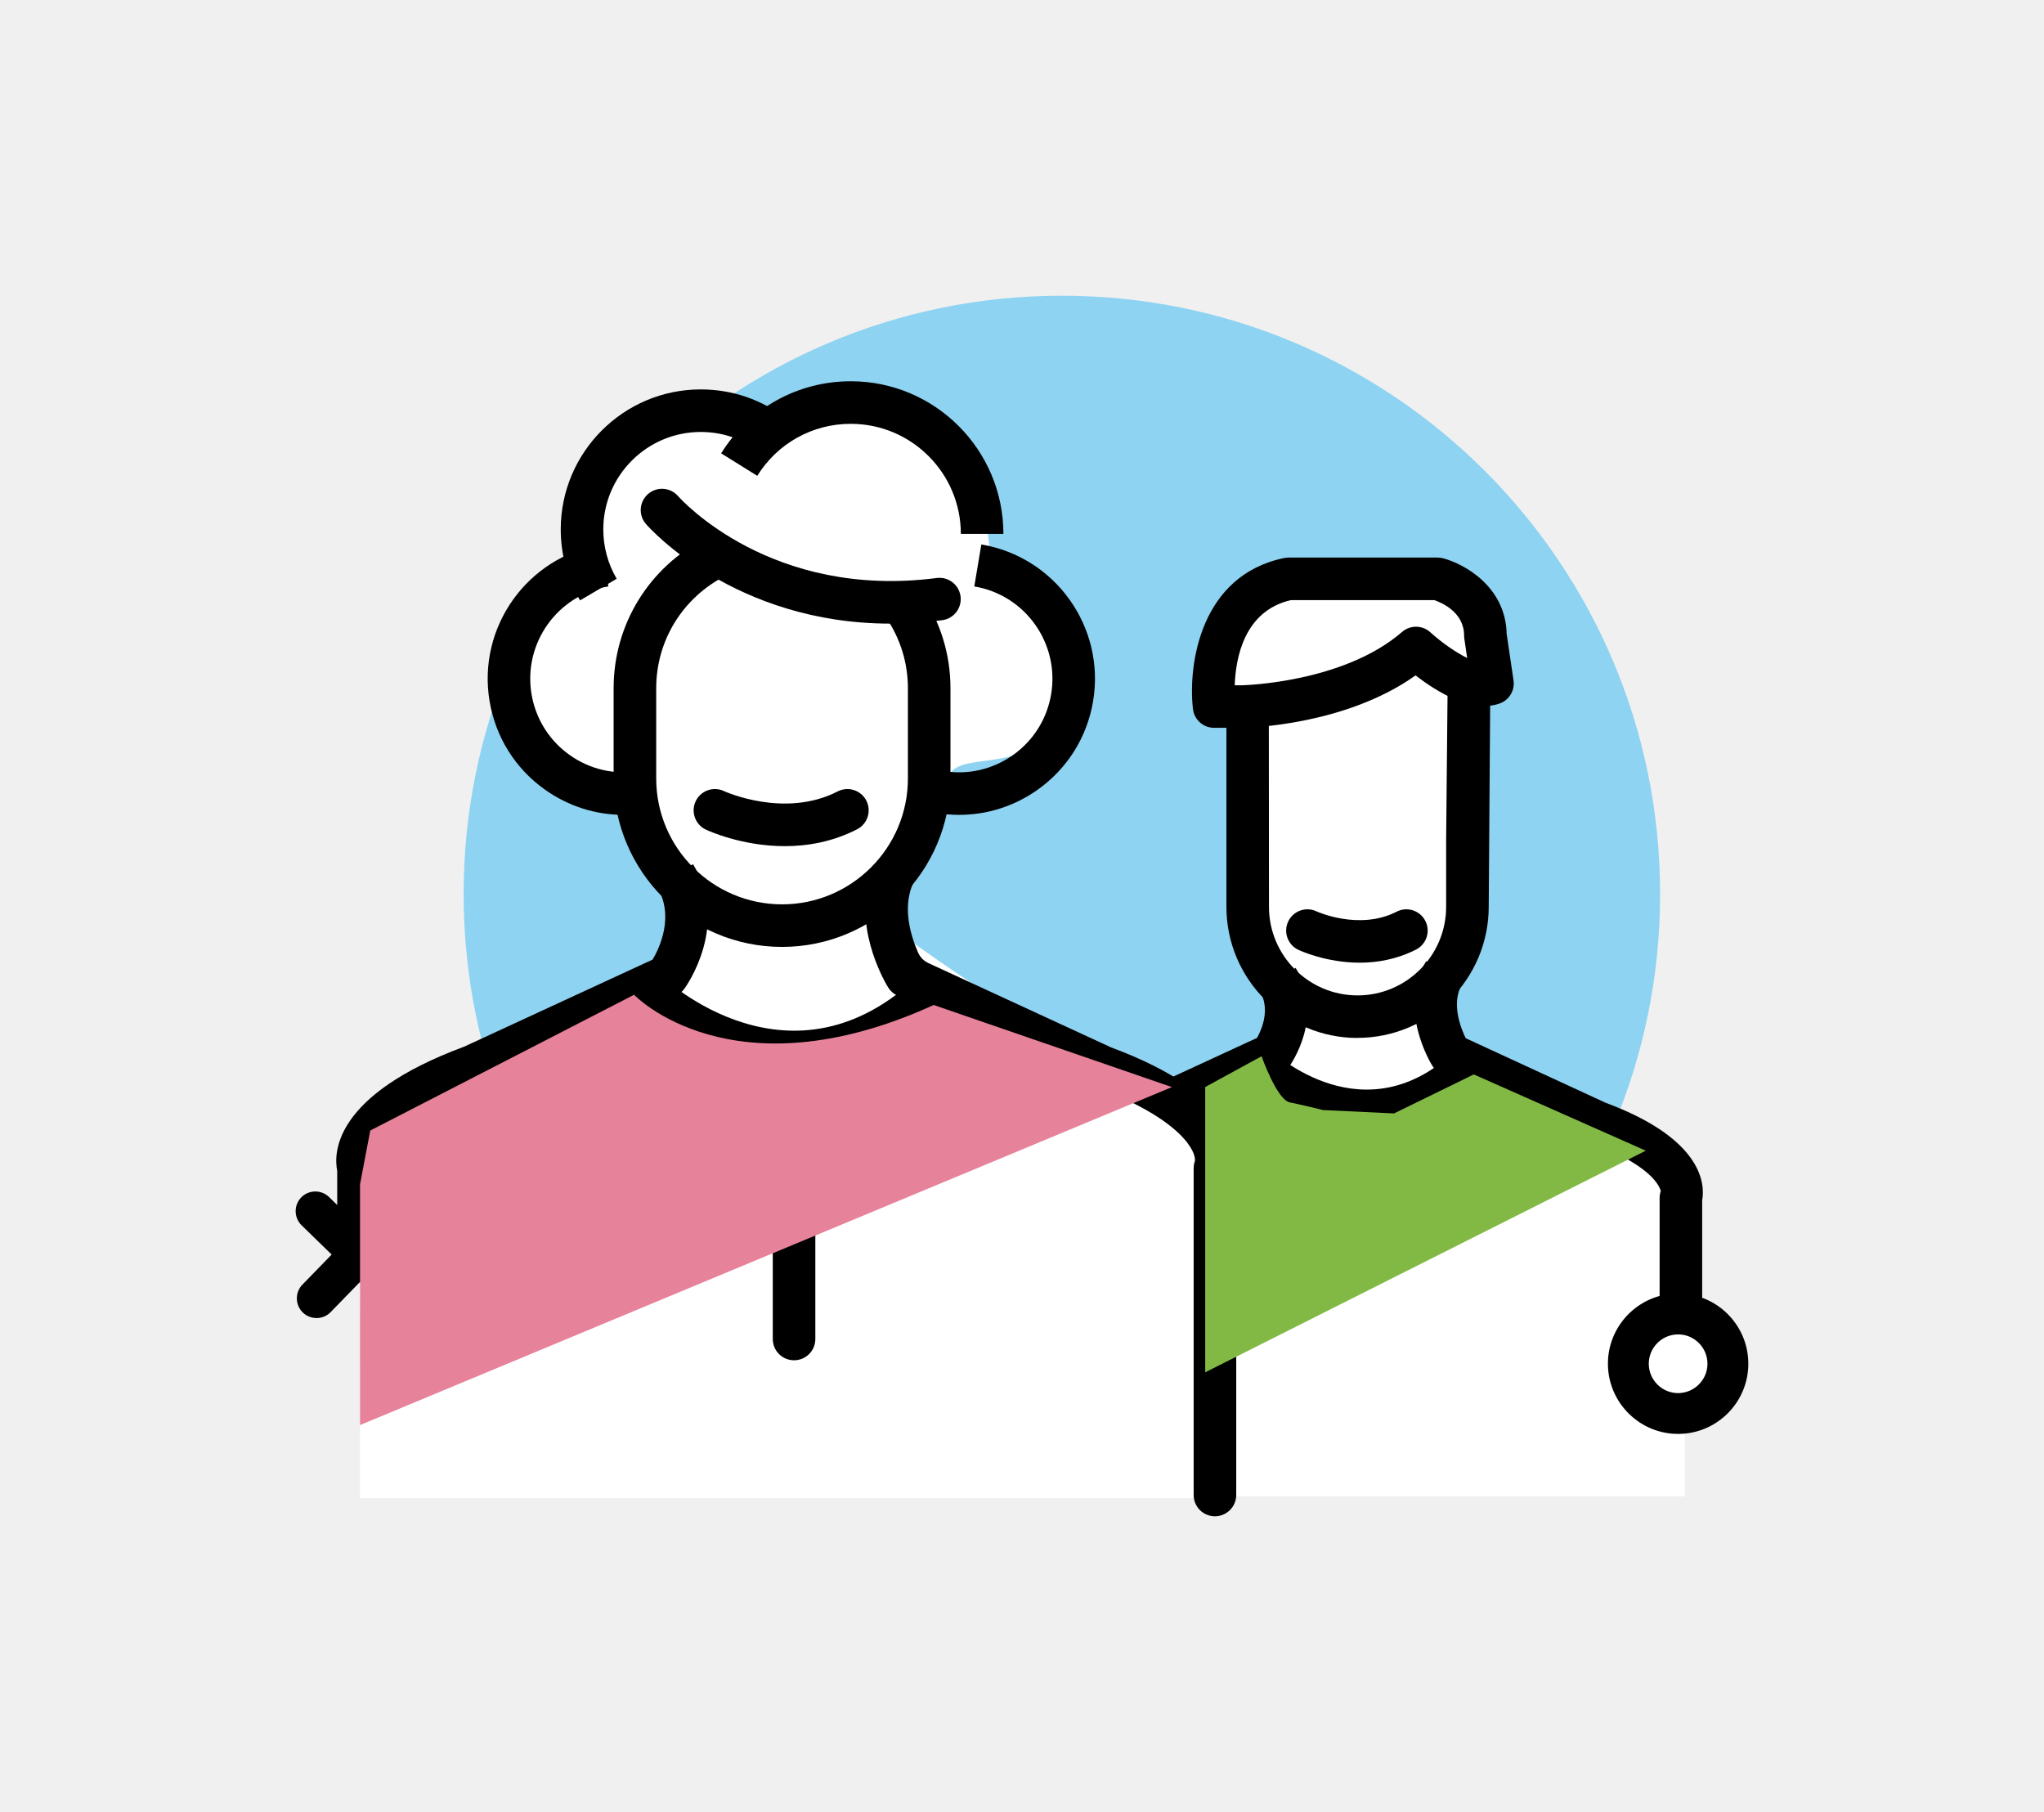
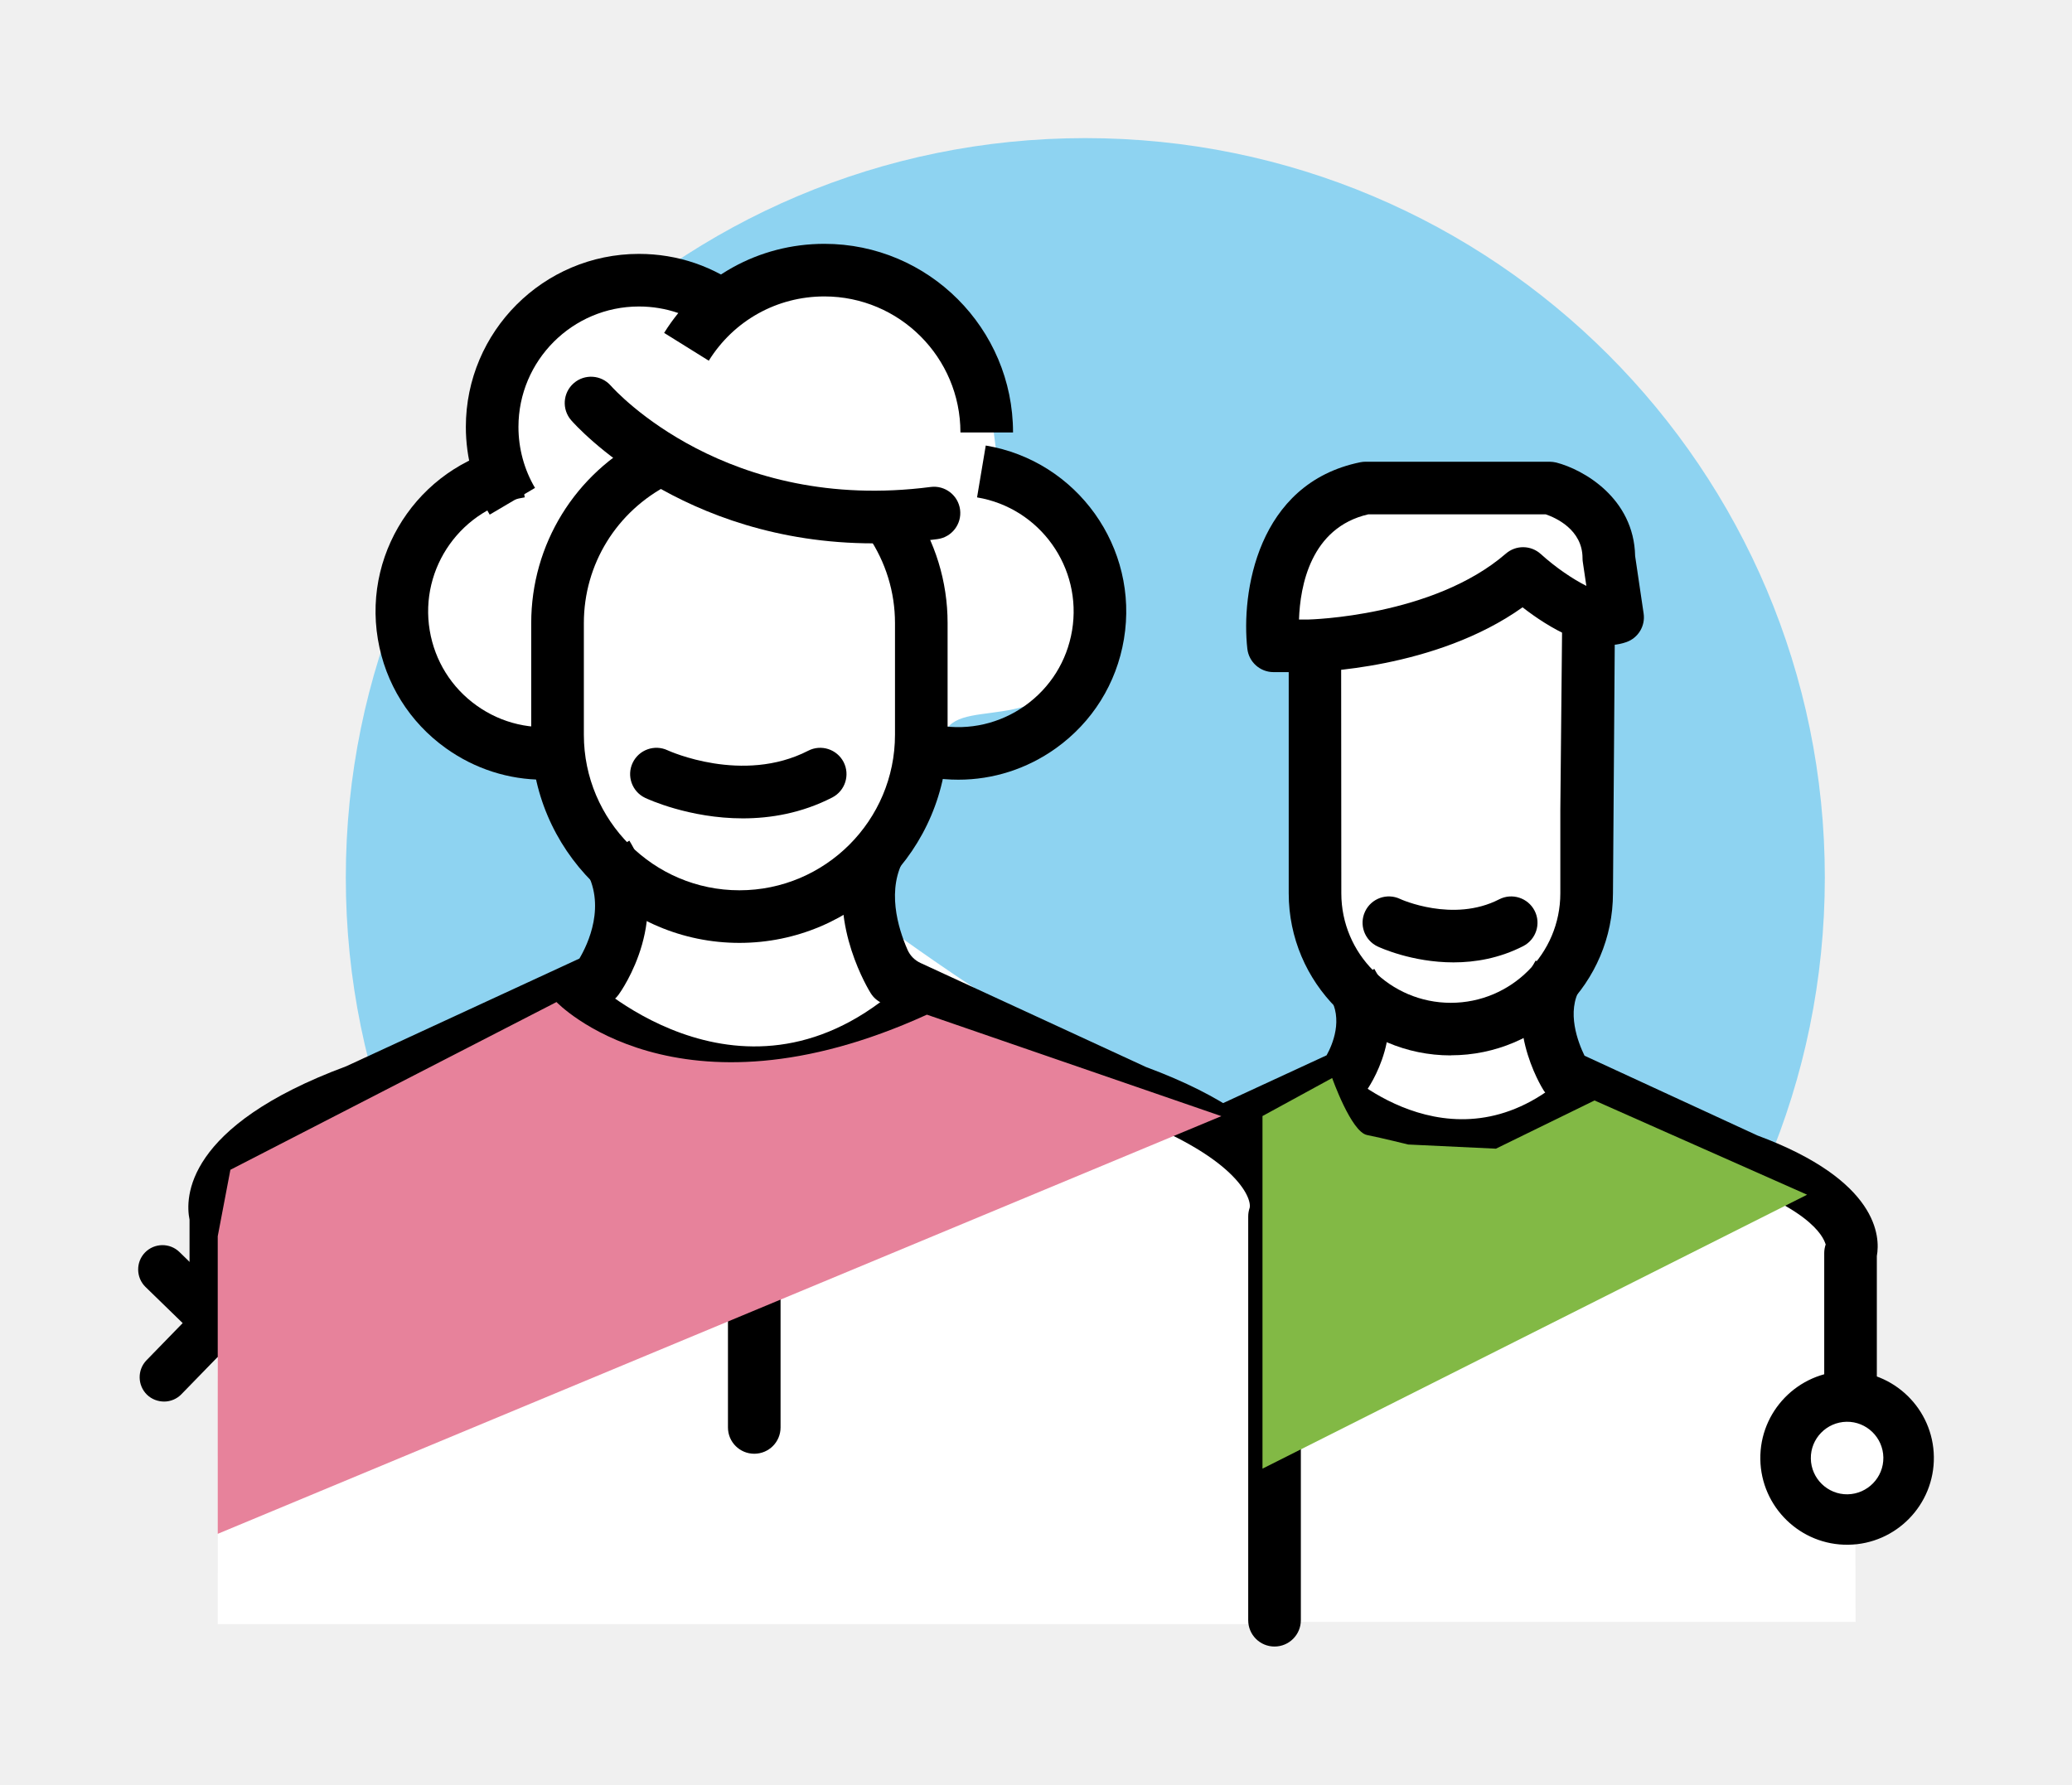
- <svg xmlns="http://www.w3.org/2000/svg" width="69.134" height="61.279" viewBox="0 0 18.292 16.213" version="1.1" id="svg12323">
+ <svg xmlns="http://www.w3.org/2000/svg" width="150" height="129.216" viewBox="0 0 39.687 34.189" version="1.1" id="svg12323">
  <defs id="defs12317" />
-   <g id="layer1" transform="translate(61.20246,-140.9568)">
-     <g transform="matrix(0.2538854,0,0,0.2538854,-198.3459,-157.2084)" id="g1758" style="stroke-width:1.042">
-       <g id="g1752" style="stroke-width:1.042">
-         <g id="g1730" style="stroke-width:1.042">
-           <circle style="fill:#8ed3f1;stroke-width:1.042" cx="577.608" cy="1205.917" r="21.087" id="circle1674" />
-           <g id="g1694" style="stroke-width:1.042">
-             <path style="fill:#ffffff;stroke-width:1.042" d="m 576.925,1220.863 -0.045,-4.235 c 0,0 1.124,-2.148 4.681,-3.534 0.149,-0.059 0.303,-0.115 0.462,-0.171 3.921,-1.372 2.982,-1.349 2.982,-1.349 l 0.252,-1.984 -1.291,-2.761 c 0,0 0.137,-4.078 0.375,-6.479 0.091,-0.908 -2.267,-0.162 -1.083,-1.333 0,0 -0.501,-3.984 4.303,-1.827 0,0 2.437,-1.098 4.02,-0.393 1.443,0.644 -0.051,0.603 0.323,3.595 0,0 0.708,1.348 0.188,2.562 -1.029,2.401 0.294,3.402 -0.125,4.188 -0.502,0.942 -0.15,1.515 -1.438,2.25 l 0.904,1.57 8.109,4.473 0.03,11.71 h -16.575" id="path1676" />
-             <g id="g1692" style="stroke-width:1.042">
-               <path d="m 577.63,1218.609 h -1.5 v -1.899 c -0.099,-0.545 -0.047,-2.157 3.461,-3.46 l 4.897,-2.263 c 0.169,-0.305 0.483,-1.028 0.083,-1.679 l 1.277,-0.786 c 1.044,1.696 -0.185,3.421 -0.238,3.493 -0.075,0.104 -0.176,0.187 -0.292,0.24 l -5.152,2.378 c -2.572,0.958 -2.562,1.804 -2.561,1.812 0.028,0.081 0.024,0.096 0.024,0.182 v 1.982 z" id="path1678" style="stroke-width:1.042" />
-               <path d="m 600.178,1222.684 h -1.5 v -6.056 c 0,-0.085 0.015,-0.17 0.043,-0.251 -0.021,0.039 -0.032,-0.795 -2.527,-1.721 l -5.205,-2.4 c -0.133,-0.062 -0.244,-0.159 -0.321,-0.283 -0.052,-0.082 -1.243,-2.022 -0.219,-3.688 l 1.278,0.786 c -0.413,0.67 -0.066,1.555 0.116,1.928 l 4.926,2.273 c 3.463,1.284 3.508,2.896 3.409,3.439 z" id="path1680" style="stroke-width:1.042" />
-               <path d="m 588.356,1214.32 c -1.911,0 -3.566,-0.992 -4.447,-1.842 l 1.039,-1.081 c 0.136,0.128 3.344,3.113 6.571,10e-4 l 1.041,1.08 c -1.407,1.358 -2.868,1.842 -4.204,1.842 z" id="path1682" style="stroke-width:1.042" />
-               <path d="m 588.03,1210.99 c -2.549,0 -4.622,-2.074 -4.622,-4.623 v -8.226 c 0.121,-1.091 0.729,-2.846 2.271,-3.056 0.033,-0.01 0.067,-0.01 0.101,-0.01 h 4.562 c 0.859,0.063 2.375,0.652 2.375,2.438 l -0.063,8.851 c -10e-4,2.549 -2.074,4.623 -4.624,4.623 z m -2.189,-14.411 c -0.627,0.132 -0.9,1.33 -0.939,1.651 l 0.006,8.137 c 0,1.722 1.4,3.123 3.122,3.123 1.723,0 3.123,-1.401 3.123,-3.123 v -2.378 c 0,0 0,0 0,0 l 0.063,-6.477 c 0,-0.779 -0.719,-0.911 -0.939,-0.933 z" id="path1684" style="stroke-width:1.042" />
-               <rect x="587.597" y="1215.042" width="1.5" height="0.86" id="rect1686" style="stroke-width:1.042" />
-               <rect x="587.597" y="1218.042" width="1.5" height="0.86" id="rect1688" style="stroke-width:1.042" />
-               <path d="m 588.106,1208.337 c -1.187,0 -2.106,-0.427 -2.164,-0.454 -0.374,-0.178 -0.534,-0.625 -0.355,-1 0.177,-0.373 0.624,-0.531 0.995,-0.356 v 0 c 0.016,0.01 1.513,0.687 2.827,0.012 0.368,-0.189 0.82,-0.044 1.01,0.324 0.19,0.368 0.044,0.82 -0.324,1.01 -0.68,0.348 -1.371,0.464 -1.989,0.464 z" id="path1690" style="stroke-width:1.042" />
+   <g id="layer1" transform="translate(61.20246,-122.9816)">
+     <g transform="matrix(0.6717384,0,0,0.6717384,-428.4158,-670.2684)" id="g1758" style="stroke-width:0.394">
+       <g id="g1752" style="stroke-width:0.394">
+         <g id="g1730" style="stroke-width:0.394">
+           <circle style="fill:#8ed3f1;stroke-width:0.394" cx="577.608" cy="1205.917" r="21.087" id="circle1674" />
+           <g id="g1694" style="stroke-width:0.394">
+             <path style="fill:#ffffff;stroke-width:0.394" d="m 576.925,1220.863 -0.045,-4.235 c 0,0 1.124,-2.148 4.681,-3.534 0.149,-0.059 0.303,-0.115 0.462,-0.171 3.921,-1.372 2.982,-1.349 2.982,-1.349 l 0.252,-1.984 -1.291,-2.761 c 0,0 0.137,-4.078 0.375,-6.479 0.091,-0.908 -2.267,-0.162 -1.083,-1.333 0,0 -0.501,-3.984 4.303,-1.827 0,0 2.437,-1.098 4.02,-0.393 1.443,0.644 -0.051,0.603 0.323,3.595 0,0 0.708,1.348 0.188,2.562 -1.029,2.401 0.294,3.402 -0.125,4.188 -0.502,0.942 -0.15,1.515 -1.438,2.25 l 0.904,1.57 8.109,4.473 0.03,11.71 h -16.575" id="path1676" />
+             <g id="g1692" style="stroke-width:0.394">
+               <path d="m 577.63,1218.609 h -1.5 v -1.899 c -0.099,-0.545 -0.047,-2.157 3.461,-3.46 l 4.897,-2.263 c 0.169,-0.305 0.483,-1.028 0.083,-1.679 l 1.277,-0.786 c 1.044,1.696 -0.185,3.421 -0.238,3.493 -0.075,0.104 -0.176,0.187 -0.292,0.24 l -5.152,2.378 c -2.572,0.958 -2.562,1.804 -2.561,1.812 0.028,0.081 0.024,0.096 0.024,0.182 v 1.982 z" id="path1678" style="stroke-width:0.394" />
+               <path d="m 600.178,1222.684 h -1.5 v -6.056 c 0,-0.085 0.015,-0.17 0.043,-0.251 -0.021,0.039 -0.032,-0.795 -2.527,-1.721 l -5.205,-2.4 c -0.133,-0.062 -0.244,-0.159 -0.321,-0.283 -0.052,-0.082 -1.243,-2.022 -0.219,-3.688 l 1.278,0.786 c -0.413,0.67 -0.066,1.555 0.116,1.928 l 4.926,2.273 c 3.463,1.284 3.508,2.896 3.409,3.439 z" id="path1680" style="stroke-width:0.394" />
+               <path d="m 588.356,1214.32 c -1.911,0 -3.566,-0.992 -4.447,-1.842 l 1.039,-1.081 c 0.136,0.128 3.344,3.113 6.571,10e-4 l 1.041,1.08 c -1.407,1.358 -2.868,1.842 -4.204,1.842 z" id="path1682" style="stroke-width:0.394" />
+               <path d="m 588.03,1210.99 c -2.549,0 -4.622,-2.074 -4.622,-4.623 v -8.226 c 0.121,-1.091 0.729,-2.846 2.271,-3.056 0.033,-0.01 0.067,-0.01 0.101,-0.01 h 4.562 c 0.859,0.063 2.375,0.652 2.375,2.438 l -0.063,8.851 c -10e-4,2.549 -2.074,4.623 -4.624,4.623 z m -2.189,-14.411 c -0.627,0.132 -0.9,1.33 -0.939,1.651 l 0.006,8.137 c 0,1.722 1.4,3.123 3.122,3.123 1.723,0 3.123,-1.401 3.123,-3.123 v -2.378 c 0,0 0,0 0,0 l 0.063,-6.477 c 0,-0.779 -0.719,-0.911 -0.939,-0.933 z" id="path1684" style="stroke-width:0.394" />
+               <rect x="587.597" y="1215.042" width="1.5" height="0.86" id="rect1686" style="stroke-width:0.394" />
+               <rect x="587.597" y="1218.042" width="1.5" height="0.86" id="rect1688" style="stroke-width:0.394" />
+               <path d="m 588.106,1208.337 c -1.187,0 -2.106,-0.427 -2.164,-0.454 -0.374,-0.178 -0.534,-0.625 -0.355,-1 0.177,-0.373 0.624,-0.531 0.995,-0.356 v 0 c 0.016,0.01 1.513,0.687 2.827,0.012 0.368,-0.189 0.82,-0.044 1.01,0.324 0.19,0.368 0.044,0.82 -0.324,1.01 -0.68,0.348 -1.371,0.464 -1.989,0.464 z" id="path1690" style="stroke-width:0.394" />
            </g>
          </g>
-           <g id="g1722" style="stroke-width:1.042">
-             <path style="fill:#ffffff;stroke-width:1.042" d="m 552.875,1220.843 -0.061,-5.671 c 0,0 1.506,-2.876 6.267,-4.731 0.2,-0.078 0.406,-0.154 0.618,-0.229 5.25,-1.838 3.993,-1.806 3.993,-1.806 l 0.338,-2.657 -2.428,-3.937 c 0,0 -6.759,-1.903 -0.984,-7.612 0,0 0.065,-7.94 6.497,-5.054 0,0 3.261,-1.47 5.381,-0.524 1.933,0.861 2.059,1.047 2.559,5.053 0,0 3.781,3.559 3.085,5.185 -1.378,3.215 -3.968,1.836 -4.528,2.887 -0.673,1.262 -0.531,2.481 -2.254,3.466 l 0.941,2.375 c 0,0 6.081,4.455 10.121,5.705 l 0.385,2.812 0.427,11.104 h -30.363" id="path1696" />
-             <g id="g1720" style="stroke-width:1.042">
-               <path d="m 553.565,1218.236 h -1.5 v -2.562 c -0.126,-0.617 -0.142,-2.663 4.469,-4.375 l 6.648,-3.071 c 0.237,-0.4 0.788,-1.536 0.147,-2.577 l 1.277,-0.786 c 1.31,2.128 -0.24,4.304 -0.308,4.395 -0.075,0.104 -0.176,0.187 -0.292,0.24 l -6.898,3.184 c -3.145,1.171 -3.643,2.341 -3.573,2.694 0.028,0.081 0.029,0.12 0.029,0.206 v 2.652 z" id="path1698" style="stroke-width:1.042" />
-               <path d="m 583.003,1227.848 v 0 c -0.415,0 -0.75,-0.335 -0.75,-0.75 v -11.515 c 0,-0.086 0.015,-0.171 0.043,-0.252 0.056,-0.308 -0.442,-1.478 -3.534,-2.627 l -6.951,-3.205 c -0.133,-0.062 -0.245,-0.159 -0.322,-0.283 -0.056,-0.089 -1.177,-1.916 -0.685,-3.756 0.132,-0.492 0.693,-0.729 1.128,-0.463 l 0.544,0.335 c -0.556,0.902 -0.207,2.032 0.062,2.645 0.074,0.169 0.205,0.301 0.373,0.378 l 6.427,2.966 c 4.564,1.693 4.542,3.737 4.416,4.354 v 11.423 c -10e-4,0.415 -0.337,0.75 -0.751,0.75 z" id="path1700" style="stroke-width:1.042" />
-               <path d="m 568.24,1212.236 c -3.302,0 -5.801,-2.355 -5.838,-2.392 l 1.039,-1.08 c 0.188,0.179 4.648,4.341 9.149,0 l 1.041,1.079 c -1.859,1.795 -3.727,2.392 -5.391,2.392 z" id="path1702" style="stroke-width:1.042" />
-               <path d="m 567.744,1207.781 c -3.273,0 -5.936,-2.663 -5.936,-5.936 v -3.184 c 0,-2.243 1.249,-4.271 3.259,-5.294 l 0.68,1.337 c -1.504,0.766 -2.438,2.281 -2.438,3.957 v 3.184 c 0,2.445 1.99,4.436 4.436,4.436 2.446,0 4.436,-1.99 4.436,-4.436 v -3.184 c 0,-0.885 -0.264,-1.74 -0.761,-2.475 l 1.242,-0.841 c 0.666,0.983 1.019,2.13 1.019,3.315 v 3.184 c -0.002,3.274 -2.665,5.937 -5.937,5.937 z" id="path1704" style="stroke-width:1.042" />
-               <path d="m 571.572,1196.387 c -5.489,0 -8.486,-3.352 -8.623,-3.509 -0.273,-0.312 -0.241,-0.785 0.071,-1.058 0.311,-0.272 0.784,-0.241 1.057,0.07 0.139,0.156 3.307,3.642 9.119,2.889 0.41,-0.054 0.787,0.236 0.841,0.647 0.053,0.411 -0.237,0.787 -0.647,0.84 -0.634,0.083 -1.24,0.121 -1.818,0.121 z" id="path1706" style="stroke-width:1.042" />
-               <path d="m 562.156,1203.127 c -0.99,0 -1.953,-0.307 -2.776,-0.894 -1.043,-0.744 -1.733,-1.851 -1.945,-3.114 -0.437,-2.609 1.332,-5.087 3.941,-5.523 l 0.247,1.479 c -1.793,0.3 -3.009,2.003 -2.709,3.797 0.146,0.868 0.62,1.629 1.338,2.141 0.717,0.512 1.591,0.714 2.459,0.568 l 0.247,1.479 c -0.268,0.045 -0.536,0.067 -0.802,0.067 z" id="path1708" style="stroke-width:1.042" />
-               <path d="m 573.988,1203.127 c -0.267,0 -0.534,-0.021 -0.802,-0.066 l 0.247,-1.479 c 0.868,0.146 1.742,-0.057 2.46,-0.568 0.717,-0.512 1.192,-1.272 1.337,-2.141 0.3,-1.794 -0.915,-3.497 -2.709,-3.797 l 0.248,-1.479 c 2.609,0.437 4.377,2.914 3.94,5.523 -0.211,1.264 -0.902,2.37 -1.945,3.114 -0.822,0.586 -1.786,0.893 -2.776,0.893 z" id="path1710" style="stroke-width:1.042" />
-               <path d="m 560.624,1195.568 c -0.445,-0.756 -0.68,-1.62 -0.68,-2.501 0,-2.721 2.213,-4.935 4.935,-4.935 1.108,0 2.156,0.359 3.029,1.039 l -0.922,1.184 c -0.607,-0.473 -1.336,-0.723 -2.107,-0.723 -1.895,0 -3.435,1.541 -3.435,3.435 0,0.613 0.163,1.215 0.472,1.739 z" id="path1712" style="stroke-width:1.042" />
-               <path d="m 575.547,1193.224 h -1.5 c 0,-2.14 -1.74,-3.879 -3.879,-3.879 -1.35,0 -2.582,0.685 -3.297,1.833 l -1.273,-0.793 c 0.99,-1.591 2.698,-2.54 4.57,-2.54 2.966,0 5.379,2.413 5.379,5.379 z" id="path1714" style="stroke-width:1.042" />
-               <path d="m 568.168,1222.35 v 0 c -0.415,0 -0.75,-0.335 -0.75,-0.75 v -7.391 c 0,-0.414 0.335,-0.75 0.75,-0.75 v 0 c 0.414,0 0.75,0.336 0.75,0.75 v 7.391 c 0,0.415 -0.335,0.75 -0.75,0.75 z" id="path1716" style="stroke-width:1.042" />
-               <path d="m 567.841,1204.23 c -1.526,0 -2.711,-0.55 -2.785,-0.585 -0.374,-0.178 -0.533,-0.626 -0.355,-1 0.178,-0.373 0.623,-0.532 0.997,-0.356 0.038,0.018 2.14,0.971 4.008,0.012 0.368,-0.19 0.82,-0.044 1.01,0.324 0.188,0.368 0.044,0.82 -0.325,1.01 -0.871,0.447 -1.757,0.595 -2.55,0.595 z" id="path1718" style="stroke-width:1.042" />
+           <g id="g1722" style="stroke-width:0.394">
+             <path style="fill:#ffffff;stroke-width:0.394" d="m 552.875,1220.843 -0.061,-5.671 c 0,0 1.506,-2.876 6.267,-4.731 0.2,-0.078 0.406,-0.154 0.618,-0.229 5.25,-1.838 3.993,-1.806 3.993,-1.806 l 0.338,-2.657 -2.428,-3.937 c 0,0 -6.759,-1.903 -0.984,-7.612 0,0 0.065,-7.94 6.497,-5.054 0,0 3.261,-1.47 5.381,-0.524 1.933,0.861 2.059,1.047 2.559,5.053 0,0 3.781,3.559 3.085,5.185 -1.378,3.215 -3.968,1.836 -4.528,2.887 -0.673,1.262 -0.531,2.481 -2.254,3.466 l 0.941,2.375 c 0,0 6.081,4.455 10.121,5.705 l 0.385,2.812 0.427,11.104 h -30.363" id="path1696" />
+             <g id="g1720" style="stroke-width:0.394">
+               <path d="m 553.565,1218.236 h -1.5 v -2.562 c -0.126,-0.617 -0.142,-2.663 4.469,-4.375 l 6.648,-3.071 c 0.237,-0.4 0.788,-1.536 0.147,-2.577 l 1.277,-0.786 c 1.31,2.128 -0.24,4.304 -0.308,4.395 -0.075,0.104 -0.176,0.187 -0.292,0.24 l -6.898,3.184 c -3.145,1.171 -3.643,2.341 -3.573,2.694 0.028,0.081 0.029,0.12 0.029,0.206 v 2.652 z" id="path1698" style="stroke-width:0.394" />
+               <path d="m 583.003,1227.848 v 0 c -0.415,0 -0.75,-0.335 -0.75,-0.75 v -11.515 c 0,-0.086 0.015,-0.171 0.043,-0.252 0.056,-0.308 -0.442,-1.478 -3.534,-2.627 l -6.951,-3.205 c -0.133,-0.062 -0.245,-0.159 -0.322,-0.283 -0.056,-0.089 -1.177,-1.916 -0.685,-3.756 0.132,-0.492 0.693,-0.729 1.128,-0.463 l 0.544,0.335 c -0.556,0.902 -0.207,2.032 0.062,2.645 0.074,0.169 0.205,0.301 0.373,0.378 l 6.427,2.966 c 4.564,1.693 4.542,3.737 4.416,4.354 v 11.423 c -10e-4,0.415 -0.337,0.75 -0.751,0.75 z" id="path1700" style="stroke-width:0.394" />
+               <path d="m 568.24,1212.236 c -3.302,0 -5.801,-2.355 -5.838,-2.392 l 1.039,-1.08 c 0.188,0.179 4.648,4.341 9.149,0 l 1.041,1.079 c -1.859,1.795 -3.727,2.392 -5.391,2.392 z" id="path1702" style="stroke-width:0.394" />
+               <path d="m 567.744,1207.781 c -3.273,0 -5.936,-2.663 -5.936,-5.936 v -3.184 c 0,-2.243 1.249,-4.271 3.259,-5.294 l 0.68,1.337 c -1.504,0.766 -2.438,2.281 -2.438,3.957 v 3.184 c 0,2.445 1.99,4.436 4.436,4.436 2.446,0 4.436,-1.99 4.436,-4.436 v -3.184 c 0,-0.885 -0.264,-1.74 -0.761,-2.475 l 1.242,-0.841 c 0.666,0.983 1.019,2.13 1.019,3.315 v 3.184 c -0.002,3.274 -2.665,5.937 -5.937,5.937 z" id="path1704" style="stroke-width:0.394" />
+               <path d="m 571.572,1196.387 c -5.489,0 -8.486,-3.352 -8.623,-3.509 -0.273,-0.312 -0.241,-0.785 0.071,-1.058 0.311,-0.272 0.784,-0.241 1.057,0.07 0.139,0.156 3.307,3.642 9.119,2.889 0.41,-0.054 0.787,0.236 0.841,0.647 0.053,0.411 -0.237,0.787 -0.647,0.84 -0.634,0.083 -1.24,0.121 -1.818,0.121 z" id="path1706" style="stroke-width:0.394" />
+               <path d="m 562.156,1203.127 c -0.99,0 -1.953,-0.307 -2.776,-0.894 -1.043,-0.744 -1.733,-1.851 -1.945,-3.114 -0.437,-2.609 1.332,-5.087 3.941,-5.523 l 0.247,1.479 c -1.793,0.3 -3.009,2.003 -2.709,3.797 0.146,0.868 0.62,1.629 1.338,2.141 0.717,0.512 1.591,0.714 2.459,0.568 l 0.247,1.479 c -0.268,0.045 -0.536,0.067 -0.802,0.067 z" id="path1708" style="stroke-width:0.394" />
+               <path d="m 573.988,1203.127 c -0.267,0 -0.534,-0.021 -0.802,-0.066 l 0.247,-1.479 c 0.868,0.146 1.742,-0.057 2.46,-0.568 0.717,-0.512 1.192,-1.272 1.337,-2.141 0.3,-1.794 -0.915,-3.497 -2.709,-3.797 l 0.248,-1.479 c 2.609,0.437 4.377,2.914 3.94,5.523 -0.211,1.264 -0.902,2.37 -1.945,3.114 -0.822,0.586 -1.786,0.893 -2.776,0.893 z" id="path1710" style="stroke-width:0.394" />
+               <path d="m 560.624,1195.568 c -0.445,-0.756 -0.68,-1.62 -0.68,-2.501 0,-2.721 2.213,-4.935 4.935,-4.935 1.108,0 2.156,0.359 3.029,1.039 l -0.922,1.184 c -0.607,-0.473 -1.336,-0.723 -2.107,-0.723 -1.895,0 -3.435,1.541 -3.435,3.435 0,0.613 0.163,1.215 0.472,1.739 z" id="path1712" style="stroke-width:0.394" />
+               <path d="m 575.547,1193.224 h -1.5 c 0,-2.14 -1.74,-3.879 -3.879,-3.879 -1.35,0 -2.582,0.685 -3.297,1.833 l -1.273,-0.793 c 0.99,-1.591 2.698,-2.54 4.57,-2.54 2.966,0 5.379,2.413 5.379,5.379 z" id="path1714" style="stroke-width:0.394" />
+               <path d="m 568.168,1222.35 v 0 c -0.415,0 -0.75,-0.335 -0.75,-0.75 v -7.391 c 0,-0.414 0.335,-0.75 0.75,-0.75 v 0 c 0.414,0 0.75,0.336 0.75,0.75 v 7.391 c 0,0.415 -0.335,0.75 -0.75,0.75 z" id="path1716" style="stroke-width:0.394" />
+               <path d="m 567.841,1204.23 c -1.526,0 -2.711,-0.55 -2.785,-0.585 -0.374,-0.178 -0.533,-0.626 -0.355,-1 0.178,-0.373 0.623,-0.532 0.997,-0.356 0.038,0.018 2.14,0.971 4.008,0.012 0.368,-0.19 0.82,-0.044 1.01,0.324 0.188,0.368 0.044,0.82 -0.325,1.01 -0.871,0.447 -1.757,0.595 -2.55,0.595 z" id="path1718" style="stroke-width:0.394" />
            </g>
          </g>
-           <g id="g1728" style="stroke-width:1.042">
-             <path style="fill:#ffffff;stroke-width:1.042" d="m 592.787,1198.496 c -0.951,0.334 -2.695,-1.25 -2.695,-1.25 -2.316,2.007 -6.117,2.062 -6.117,2.062 h -1 c 0,0 -0.438,-3.875 2.625,-4.5 h 5.25 c 0,0 1.688,0.438 1.688,2 z" id="path1724" />
-             <path d="m 582.974,1200.059 c -0.382,0 -0.703,-0.287 -0.746,-0.666 -0.178,-1.576 0.267,-4.716 3.221,-5.319 0.05,-0.01 0.1,-0.015 0.15,-0.015 h 5.25 c 0.063,0 0.126,0.01 0.188,0.023 0.77,0.199 2.215,1.012 2.249,2.667 l 0.242,1.637 c 0.053,0.355 -0.153,0.698 -0.492,0.817 -0.989,0.348 -2.228,-0.423 -2.96,-0.992 -2.486,1.773 -5.936,1.845 -6.091,1.848 z m 0.727,-1.5 h 0.273 c 0.023,-10e-4 3.55,-0.081 5.627,-1.88 0.286,-0.248 0.713,-0.243 0.994,0.012 0.437,0.395 0.918,0.717 1.3,0.909 l -0.101,-0.682 c -0.006,-0.036 -0.008,-0.073 -0.008,-0.109 0,-0.82 -0.778,-1.157 -1.05,-1.25 h -5.058 c -1.647,0.379 -1.945,2.048 -1.977,3 z" id="path1726" style="stroke-width:1.042" />
+           <g id="g1728" style="stroke-width:0.394">
+             <path style="fill:#ffffff;stroke-width:0.394" d="m 592.787,1198.496 c -0.951,0.334 -2.695,-1.25 -2.695,-1.25 -2.316,2.007 -6.117,2.062 -6.117,2.062 h -1 c 0,0 -0.438,-3.875 2.625,-4.5 h 5.25 c 0,0 1.688,0.438 1.688,2 z" id="path1724" />
+             <path d="m 582.974,1200.059 c -0.382,0 -0.703,-0.287 -0.746,-0.666 -0.178,-1.576 0.267,-4.716 3.221,-5.319 0.05,-0.01 0.1,-0.015 0.15,-0.015 h 5.25 c 0.063,0 0.126,0.01 0.188,0.023 0.77,0.199 2.215,1.012 2.249,2.667 l 0.242,1.637 c 0.053,0.355 -0.153,0.698 -0.492,0.817 -0.989,0.348 -2.228,-0.423 -2.96,-0.992 -2.486,1.773 -5.936,1.845 -6.091,1.848 z m 0.727,-1.5 h 0.273 c 0.023,-10e-4 3.55,-0.081 5.627,-1.88 0.286,-0.248 0.713,-0.243 0.994,0.012 0.437,0.395 0.918,0.717 1.3,0.909 l -0.101,-0.682 c -0.006,-0.036 -0.008,-0.073 -0.008,-0.109 0,-0.82 -0.778,-1.157 -1.05,-1.25 h -5.058 c -1.647,0.379 -1.945,2.048 -1.977,3 z" id="path1726" style="stroke-width:0.394" />
          </g>
        </g>
-         <g id="g1736" style="stroke-width:1.042">
-           <path style="fill:#ffffff;stroke-width:1.042" d="m 600.692,1221.298 c 1.233,1.783 -0.682,3.752 -2.497,2.568 -0.089,-0.058 -0.168,-0.135 -0.229,-0.222 -1.233,-1.782 0.682,-3.752 2.498,-2.567 0.088,0.058 0.168,0.135 0.228,0.221 z" id="path1732" />
-           <path d="m 599.364,1224.945 c -1.363,0.02 -2.489,-1.075 -2.508,-2.439 -0.02,-1.364 1.075,-2.49 2.438,-2.509 1.365,-0.02 2.491,1.075 2.51,2.439 0.02,1.365 -1.075,2.491 -2.44,2.509 z m -0.049,-3.507 c -0.57,0.01 -1.027,0.478 -1.019,1.048 0.008,0.57 0.477,1.028 1.047,1.021 0.57,-0.01 1.029,-0.479 1.021,-1.049 -0.008,-0.571 -0.479,-1.029 -1.049,-1.02 z" id="path1734" style="stroke-width:1.042" />
+         <g id="g1736" style="stroke-width:0.394">
+           <path style="fill:#ffffff;stroke-width:0.394" d="m 600.692,1221.298 c 1.233,1.783 -0.682,3.752 -2.497,2.568 -0.089,-0.058 -0.168,-0.135 -0.229,-0.222 -1.233,-1.782 0.682,-3.752 2.498,-2.567 0.088,0.058 0.168,0.135 0.228,0.221 z" id="path1732" />
+           <path d="m 599.364,1224.945 c -1.363,0.02 -2.489,-1.075 -2.508,-2.439 -0.02,-1.364 1.075,-2.49 2.438,-2.509 1.365,-0.02 2.491,1.075 2.51,2.439 0.02,1.365 -1.075,2.491 -2.44,2.509 z m -0.049,-3.507 c -0.57,0.01 -1.027,0.478 -1.019,1.048 0.008,0.57 0.477,1.028 1.047,1.021 0.57,-0.01 1.029,-0.479 1.021,-1.049 -0.008,-0.571 -0.479,-1.029 -1.049,-1.02 z" id="path1734" style="stroke-width:0.394" />
        </g>
-         <g id="g1750" style="stroke-width:1.042">
-           <g id="g1742" style="stroke-width:1.042">
-             <line style="fill:#ffffff;stroke-width:1.042" x1="551.293" y1="1217.094" x2="554.412" y2="1220.126" id="line1738" />
-             <path d="m 554.42,1220.82 c -0.177,0 -0.357,-0.063 -0.495,-0.197 l -3.117,-3.031 c -0.272,-0.268 -0.278,-0.707 -0.013,-0.981 0.267,-0.274 0.708,-0.281 0.982,-0.014 l 3.117,3.032 c 0.273,0.267 0.279,0.706 0.014,0.98 -0.133,0.138 -0.311,0.208 -0.488,0.211 z" id="path1740" style="stroke-width:1.042" />
+         <g id="g1750" style="stroke-width:0.394">
+           <g id="g1742" style="stroke-width:0.394">
+             <line style="fill:#ffffff;stroke-width:0.394" x1="551.293" y1="1217.094" x2="554.412" y2="1220.126" id="line1738" />
+             <path d="m 554.42,1220.82 c -0.177,0 -0.357,-0.063 -0.495,-0.197 l -3.117,-3.031 c -0.272,-0.268 -0.278,-0.707 -0.013,-0.981 0.267,-0.274 0.708,-0.281 0.982,-0.014 l 3.117,3.032 c 0.273,0.267 0.279,0.706 0.014,0.98 -0.133,0.138 -0.311,0.208 -0.488,0.211 z" id="path1740" style="stroke-width:0.394" />
          </g>
-           <g id="g1748" style="stroke-width:1.042">
-             <line style="fill:#ffffff;stroke-width:1.042" x1="554.369" y1="1217.051" x2="551.336" y2="1220.169" id="line1744" />
-             <path d="m 551.346,1220.862 c -0.178,0 -0.357,-0.062 -0.495,-0.196 -0.272,-0.268 -0.279,-0.706 -0.014,-0.981 l 3.032,-3.117 c 0.267,-0.274 0.708,-0.28 0.983,-0.014 0.272,0.268 0.279,0.707 0.014,0.981 l -3.032,3.117 c -0.133,0.138 -0.311,0.208 -0.488,0.21 z" id="path1746" style="stroke-width:1.042" />
+           <g id="g1748" style="stroke-width:0.394">
+             <line style="fill:#ffffff;stroke-width:0.394" x1="554.369" y1="1217.051" x2="551.336" y2="1220.169" id="line1744" />
+             <path d="m 551.346,1220.862 c -0.178,0 -0.357,-0.062 -0.495,-0.196 -0.272,-0.268 -0.279,-0.706 -0.014,-0.981 l 3.032,-3.117 c 0.267,-0.274 0.708,-0.28 0.983,-0.014 0.272,0.268 0.279,0.707 0.014,0.981 l -3.032,3.117 c -0.133,0.138 -0.311,0.208 -0.488,0.21 z" id="path1746" style="stroke-width:0.394" />
          </g>
        </g>
      </g>
-       <path style="fill:#e7829b;stroke-width:1.042" d="m 552.869,1216.148 0.361,-1.896 9.299,-4.784 c 0,0 3.431,3.61 10.562,0.36 l 8.396,2.894 -28.618,11.912 z" id="path1754" />
-       <path style="fill:#82b945;stroke-width:1.042" d="m 582.661,1212.719 1.986,-1.084 c 0,0 0.541,1.535 0.993,1.625 0.451,0.091 1.173,0.271 1.173,0.271 l 2.503,0.119 2.812,-1.375 6.062,2.688 -15.53,7.812 v -10.056 z" id="path1756" />
+       <path style="fill:#e7829b;stroke-width:0.394" d="m 552.869,1216.148 0.361,-1.896 9.299,-4.784 c 0,0 3.431,3.61 10.562,0.36 l 8.396,2.894 -28.618,11.912 z" id="path1754" />
+       <path style="fill:#82b945;stroke-width:0.394" d="m 582.661,1212.719 1.986,-1.084 c 0,0 0.541,1.535 0.993,1.625 0.451,0.091 1.173,0.271 1.173,0.271 l 2.503,0.119 2.812,-1.375 6.062,2.688 -15.53,7.812 v -10.056 z" id="path1756" />
    </g>
  </g>
</svg>
